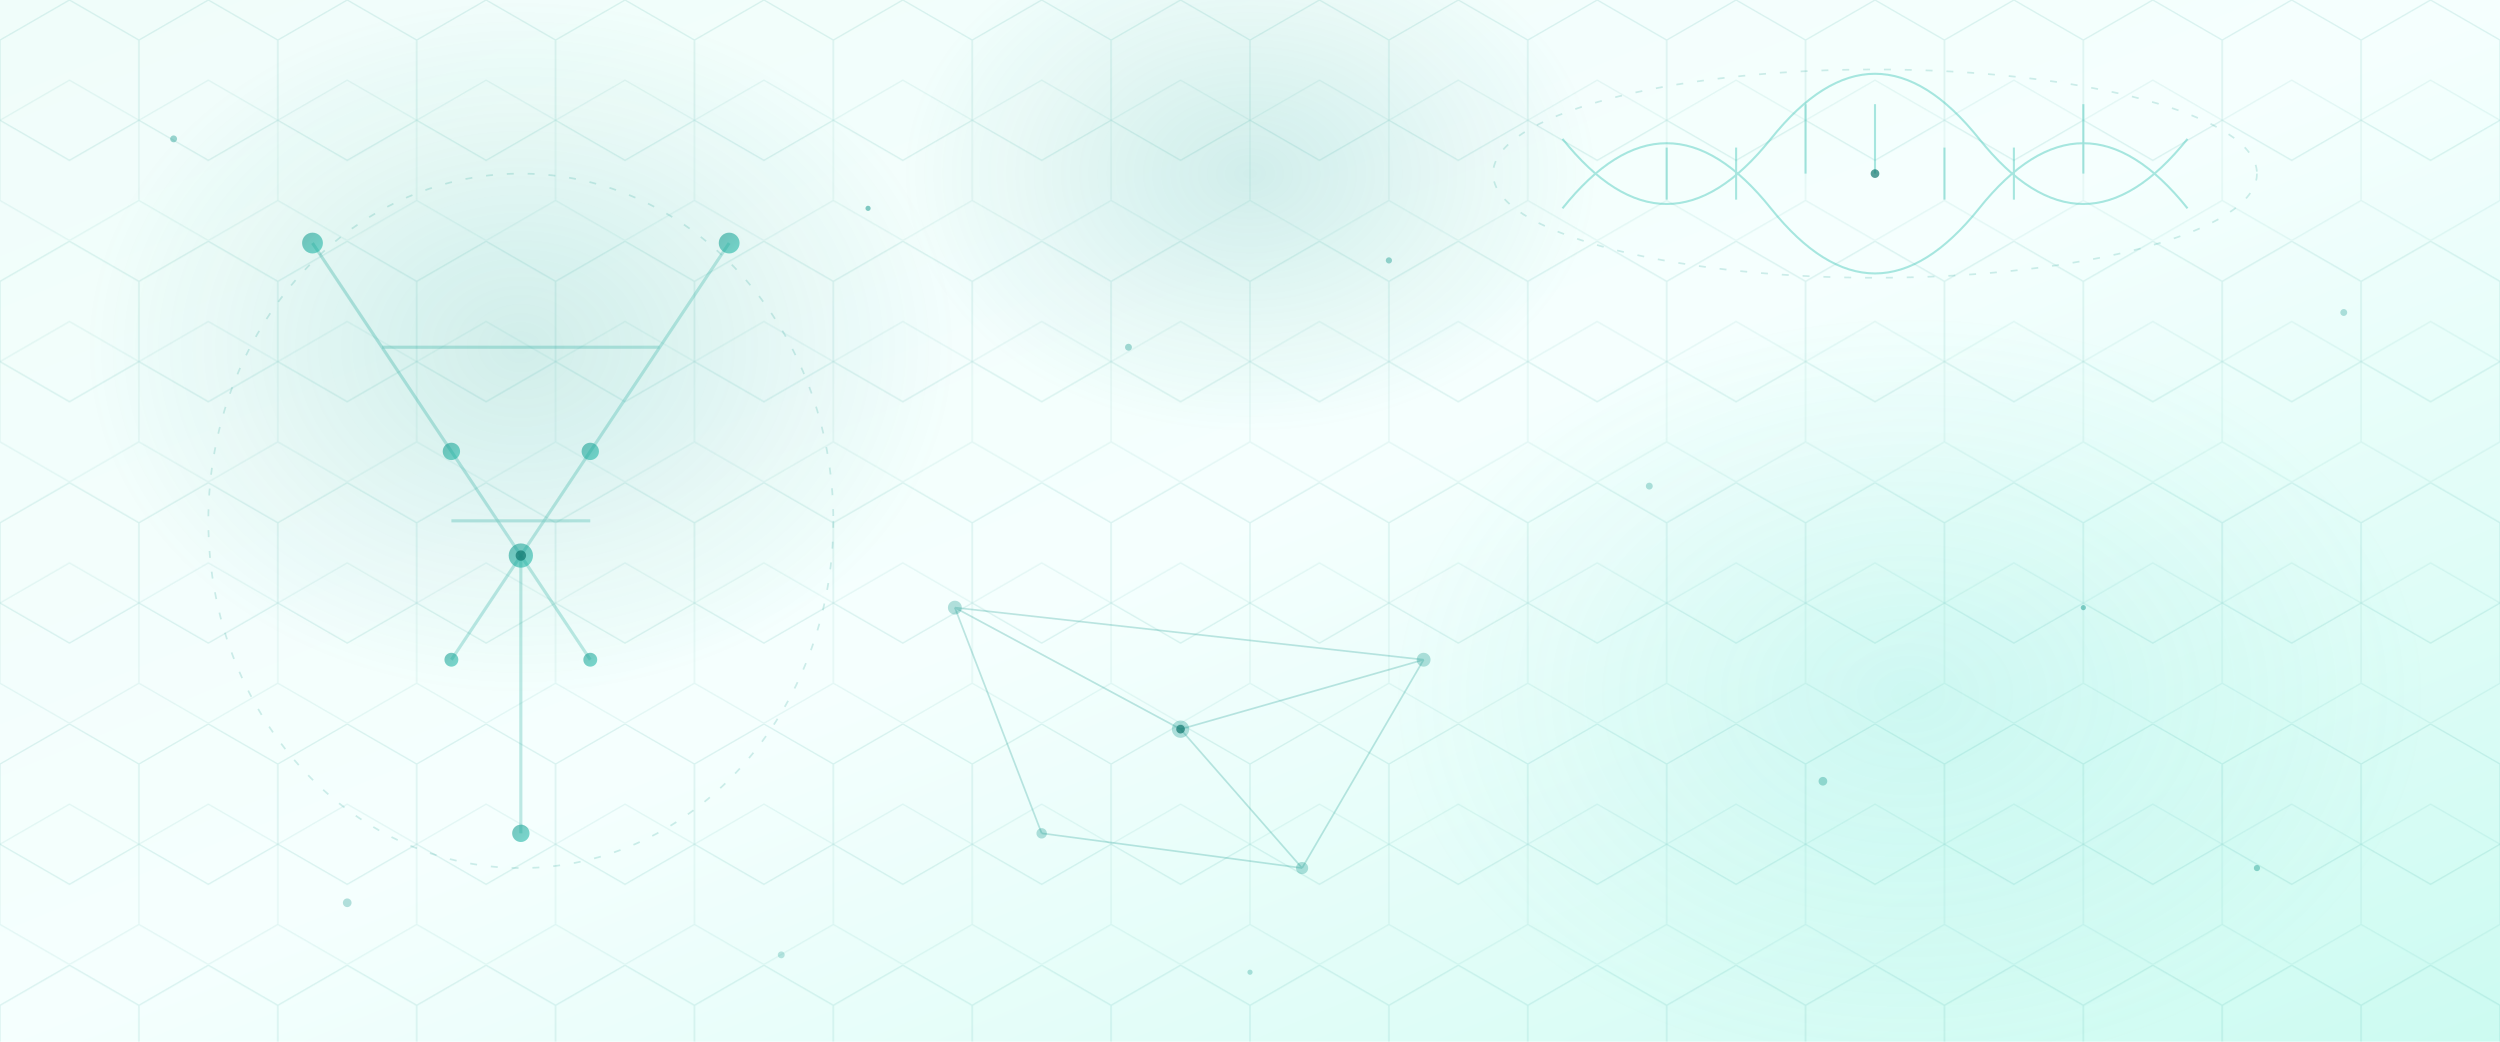
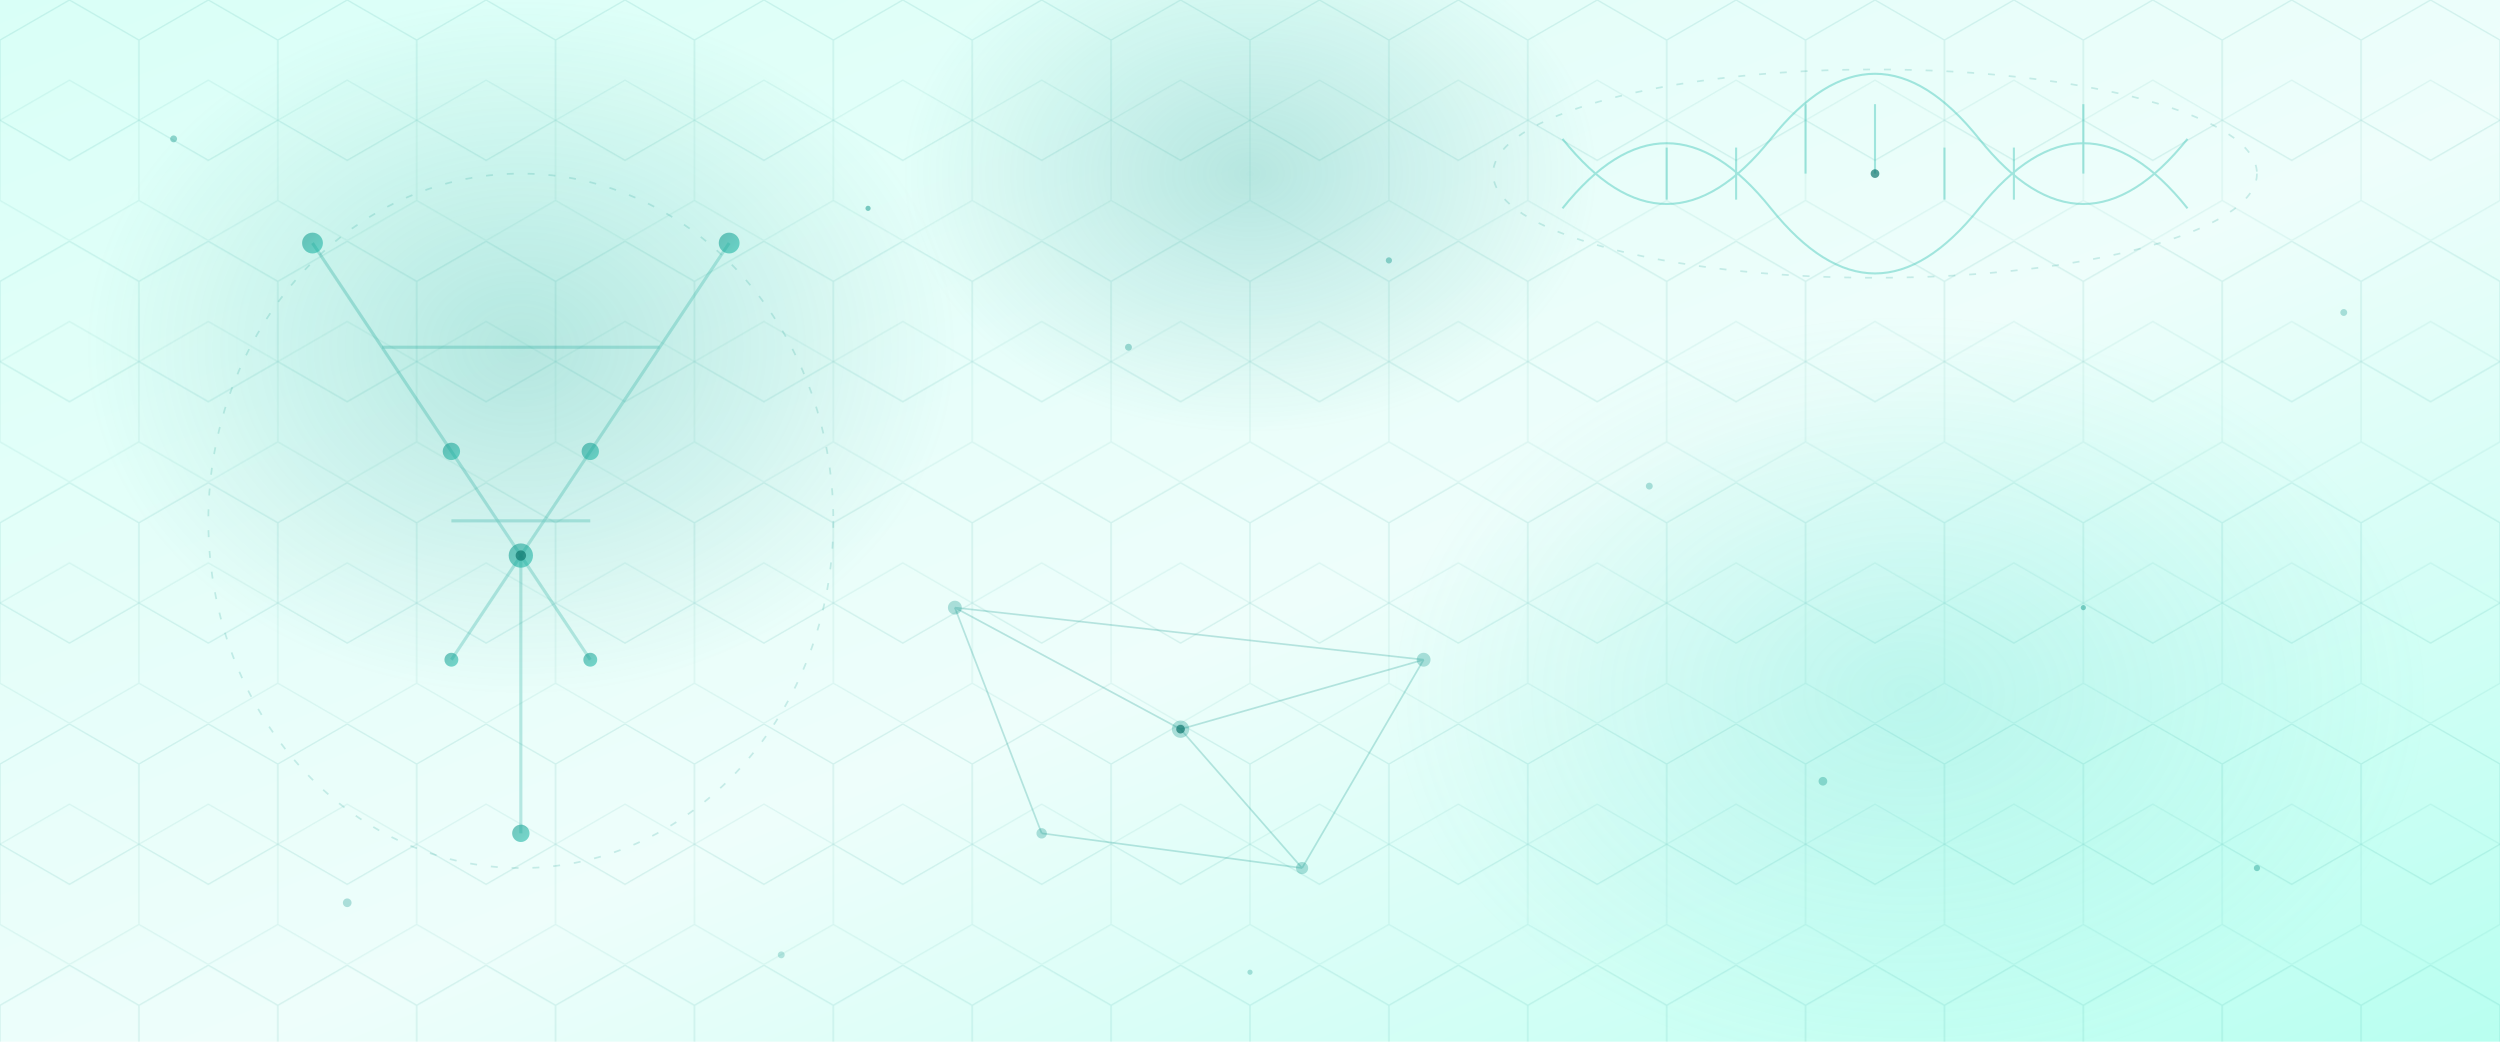
<svg xmlns="http://www.w3.org/2000/svg" width="1440" height="600" viewBox="0 0 1440 600">
  <defs>
    <linearGradient id="bg-grad" x1="0%" y1="0%" x2="100%" y2="100%">
-       <stop offset="0%" stop-color="#f0fdfa" />
-       <stop offset="50%" stop-color="#f5fffe" />
-       <stop offset="100%" stop-color="#ccfbf1" />
+       <stop offset="0%" stop-color="#d9fff7" />
+       <stop offset="55%" stop-color="#eefefb" />
+       <stop offset="100%" stop-color="#b8fff0" />
    </linearGradient>
    <linearGradient id="line-grad" x1="0" y1="0" x2="1440" y2="600" gradientUnits="userSpaceOnUse">
      <stop offset="0%" stop-color="#0d9488" stop-opacity="0.6" />
      <stop offset="100%" stop-color="#2dd4bf" stop-opacity="0.3" />
    </linearGradient>
    <linearGradient id="node-grad" x1="0" y1="0" x2="1" y2="1">
      <stop offset="0%" stop-color="#0d9488" />
      <stop offset="100%" stop-color="#14b8a6" />
    </linearGradient>
    <radialGradient id="glow-1" cx="50%" cy="50%" r="50%">
-       <stop offset="0%" stop-color="#0d9488" stop-opacity="0.15" />
+       <stop offset="0%" stop-color="#0d9488" stop-opacity="0.22" />
      <stop offset="100%" stop-color="#0d9488" stop-opacity="0" />
    </radialGradient>
    <radialGradient id="glow-2" cx="50%" cy="50%" r="50%">
-       <stop offset="0%" stop-color="#2dd4bf" stop-opacity="0.12" />
+       <stop offset="0%" stop-color="#2dd4bf" stop-opacity="0.18" />
      <stop offset="100%" stop-color="#2dd4bf" stop-opacity="0" />
    </radialGradient>
    <filter id="blur-sm">
      <feGaussianBlur stdDeviation="1.5" />
    </filter>
    <pattern id="hex-grid" x="0" y="0" width="80" height="139" patternUnits="userSpaceOnUse">
      <path d="M40 0 L80 23.1 L80 69.3 L40 92.4 L0 69.3 L0 23.1 Z" fill="none" stroke="#0d9488" stroke-width="0.8" opacity="0.12" />
      <path d="M40 46.2 L80 69.3 L80 115.5 L40 138.6 L0 115.5 L0 69.3 Z" fill="none" stroke="#0d9488" stroke-width="0.8" opacity="0.08" />
    </pattern>
  </defs>
  <rect width="100%" height="100%" fill="url(#bg-grad)" />
  <rect width="100%" height="100%" fill="url(#hex-grid)" />
  <ellipse cx="300" cy="200" rx="250" ry="200" fill="url(#glow-1)" />
  <ellipse cx="1100" cy="400" rx="300" ry="220" fill="url(#glow-2)" />
  <ellipse cx="720" cy="100" rx="200" ry="150" fill="url(#glow-1)" />
  <g stroke="url(#line-grad)" fill="none" stroke-width="1.8" opacity="0.5">
    <path d="M180 140 L260 260 L340 380" />
    <path d="M420 140 L340 260 L260 380" />
    <path d="M300 320 L300 480" />
    <path d="M220 200 L380 200" />
    <path d="M260 300 L340 300" />
  </g>
  <g fill="url(#node-grad)" opacity="0.55">
    <circle cx="180" cy="140" r="6" />
    <circle cx="420" cy="140" r="6" />
    <circle cx="260" cy="260" r="5" />
    <circle cx="340" cy="260" r="5" />
    <circle cx="300" cy="320" r="7" />
    <circle cx="300" cy="480" r="5" />
    <circle cx="260" cy="380" r="4" />
    <circle cx="340" cy="380" r="4" />
  </g>
  <g stroke="#14b8a6" fill="none" stroke-width="1.2" opacity="0.35">
    <path d="M900 80 C940 130 980 130 1020 80 C1060 30 1100 30 1140 80 C1180 130 1220 130 1260 80" />
    <path d="M900 120 C940 70 980 70 1020 120 C1060 170 1100 170 1140 120 C1180 70 1220 70 1260 120" />
    <line x1="940" y1="100" x2="940" y2="100" />
    <line x1="960" y1="115" x2="960" y2="85" />
    <line x1="1000" y1="85" x2="1000" y2="115" />
    <line x1="1040" y1="100" x2="1040" y2="60" />
    <line x1="1080" y1="60" x2="1080" y2="100" />
    <line x1="1120" y1="115" x2="1120" y2="85" />
    <line x1="1160" y1="85" x2="1160" y2="115" />
    <line x1="1200" y1="100" x2="1200" y2="60" />
  </g>
  <g stroke="#0d9488" stroke-width="1" opacity="0.25">
    <line x1="550" y1="350" x2="680" y2="420" />
    <line x1="680" y1="420" x2="820" y2="380" />
    <line x1="820" y1="380" x2="750" y2="500" />
    <line x1="750" y1="500" x2="600" y2="480" />
    <line x1="600" y1="480" x2="550" y2="350" />
    <line x1="680" y1="420" x2="750" y2="500" />
    <line x1="550" y1="350" x2="820" y2="380" />
  </g>
  <g fill="#0d9488" opacity="0.3">
    <circle cx="550" cy="350" r="4" />
    <circle cx="680" cy="420" r="5" />
    <circle cx="820" cy="380" r="4" />
    <circle cx="750" cy="500" r="3.5" />
    <circle cx="600" cy="480" r="3" />
  </g>
  <g fill="#0d9488">
    <circle cx="100" cy="80" r="2" opacity="0.4" />
    <circle cx="200" cy="520" r="2.5" opacity="0.3" />
    <circle cx="500" cy="120" r="1.5" opacity="0.5" />
    <circle cx="650" cy="200" r="2" opacity="0.35" />
    <circle cx="800" cy="150" r="1.8" opacity="0.4" />
    <circle cx="950" cy="280" r="2" opacity="0.3" />
    <circle cx="1050" cy="450" r="2.5" opacity="0.35" />
    <circle cx="1200" cy="350" r="1.5" opacity="0.45" />
    <circle cx="1350" cy="180" r="2" opacity="0.3" />
    <circle cx="1300" cy="500" r="1.8" opacity="0.4" />
    <circle cx="450" cy="550" r="2" opacity="0.25" />
    <circle cx="720" cy="560" r="1.5" opacity="0.3" />
  </g>
  <g stroke="#0d9488" fill="none" stroke-dasharray="4 8" opacity="0.18">
    <ellipse cx="300" cy="300" rx="180" ry="200" />
    <ellipse cx="1080" cy="100" rx="220" ry="60" />
  </g>
  <g fill="#0f766e" opacity="0.7">
    <circle cx="300" cy="320" r="3" />
    <circle cx="1080" cy="100" r="2.5" />
    <circle cx="680" cy="420" r="2.5" />
  </g>
</svg>
